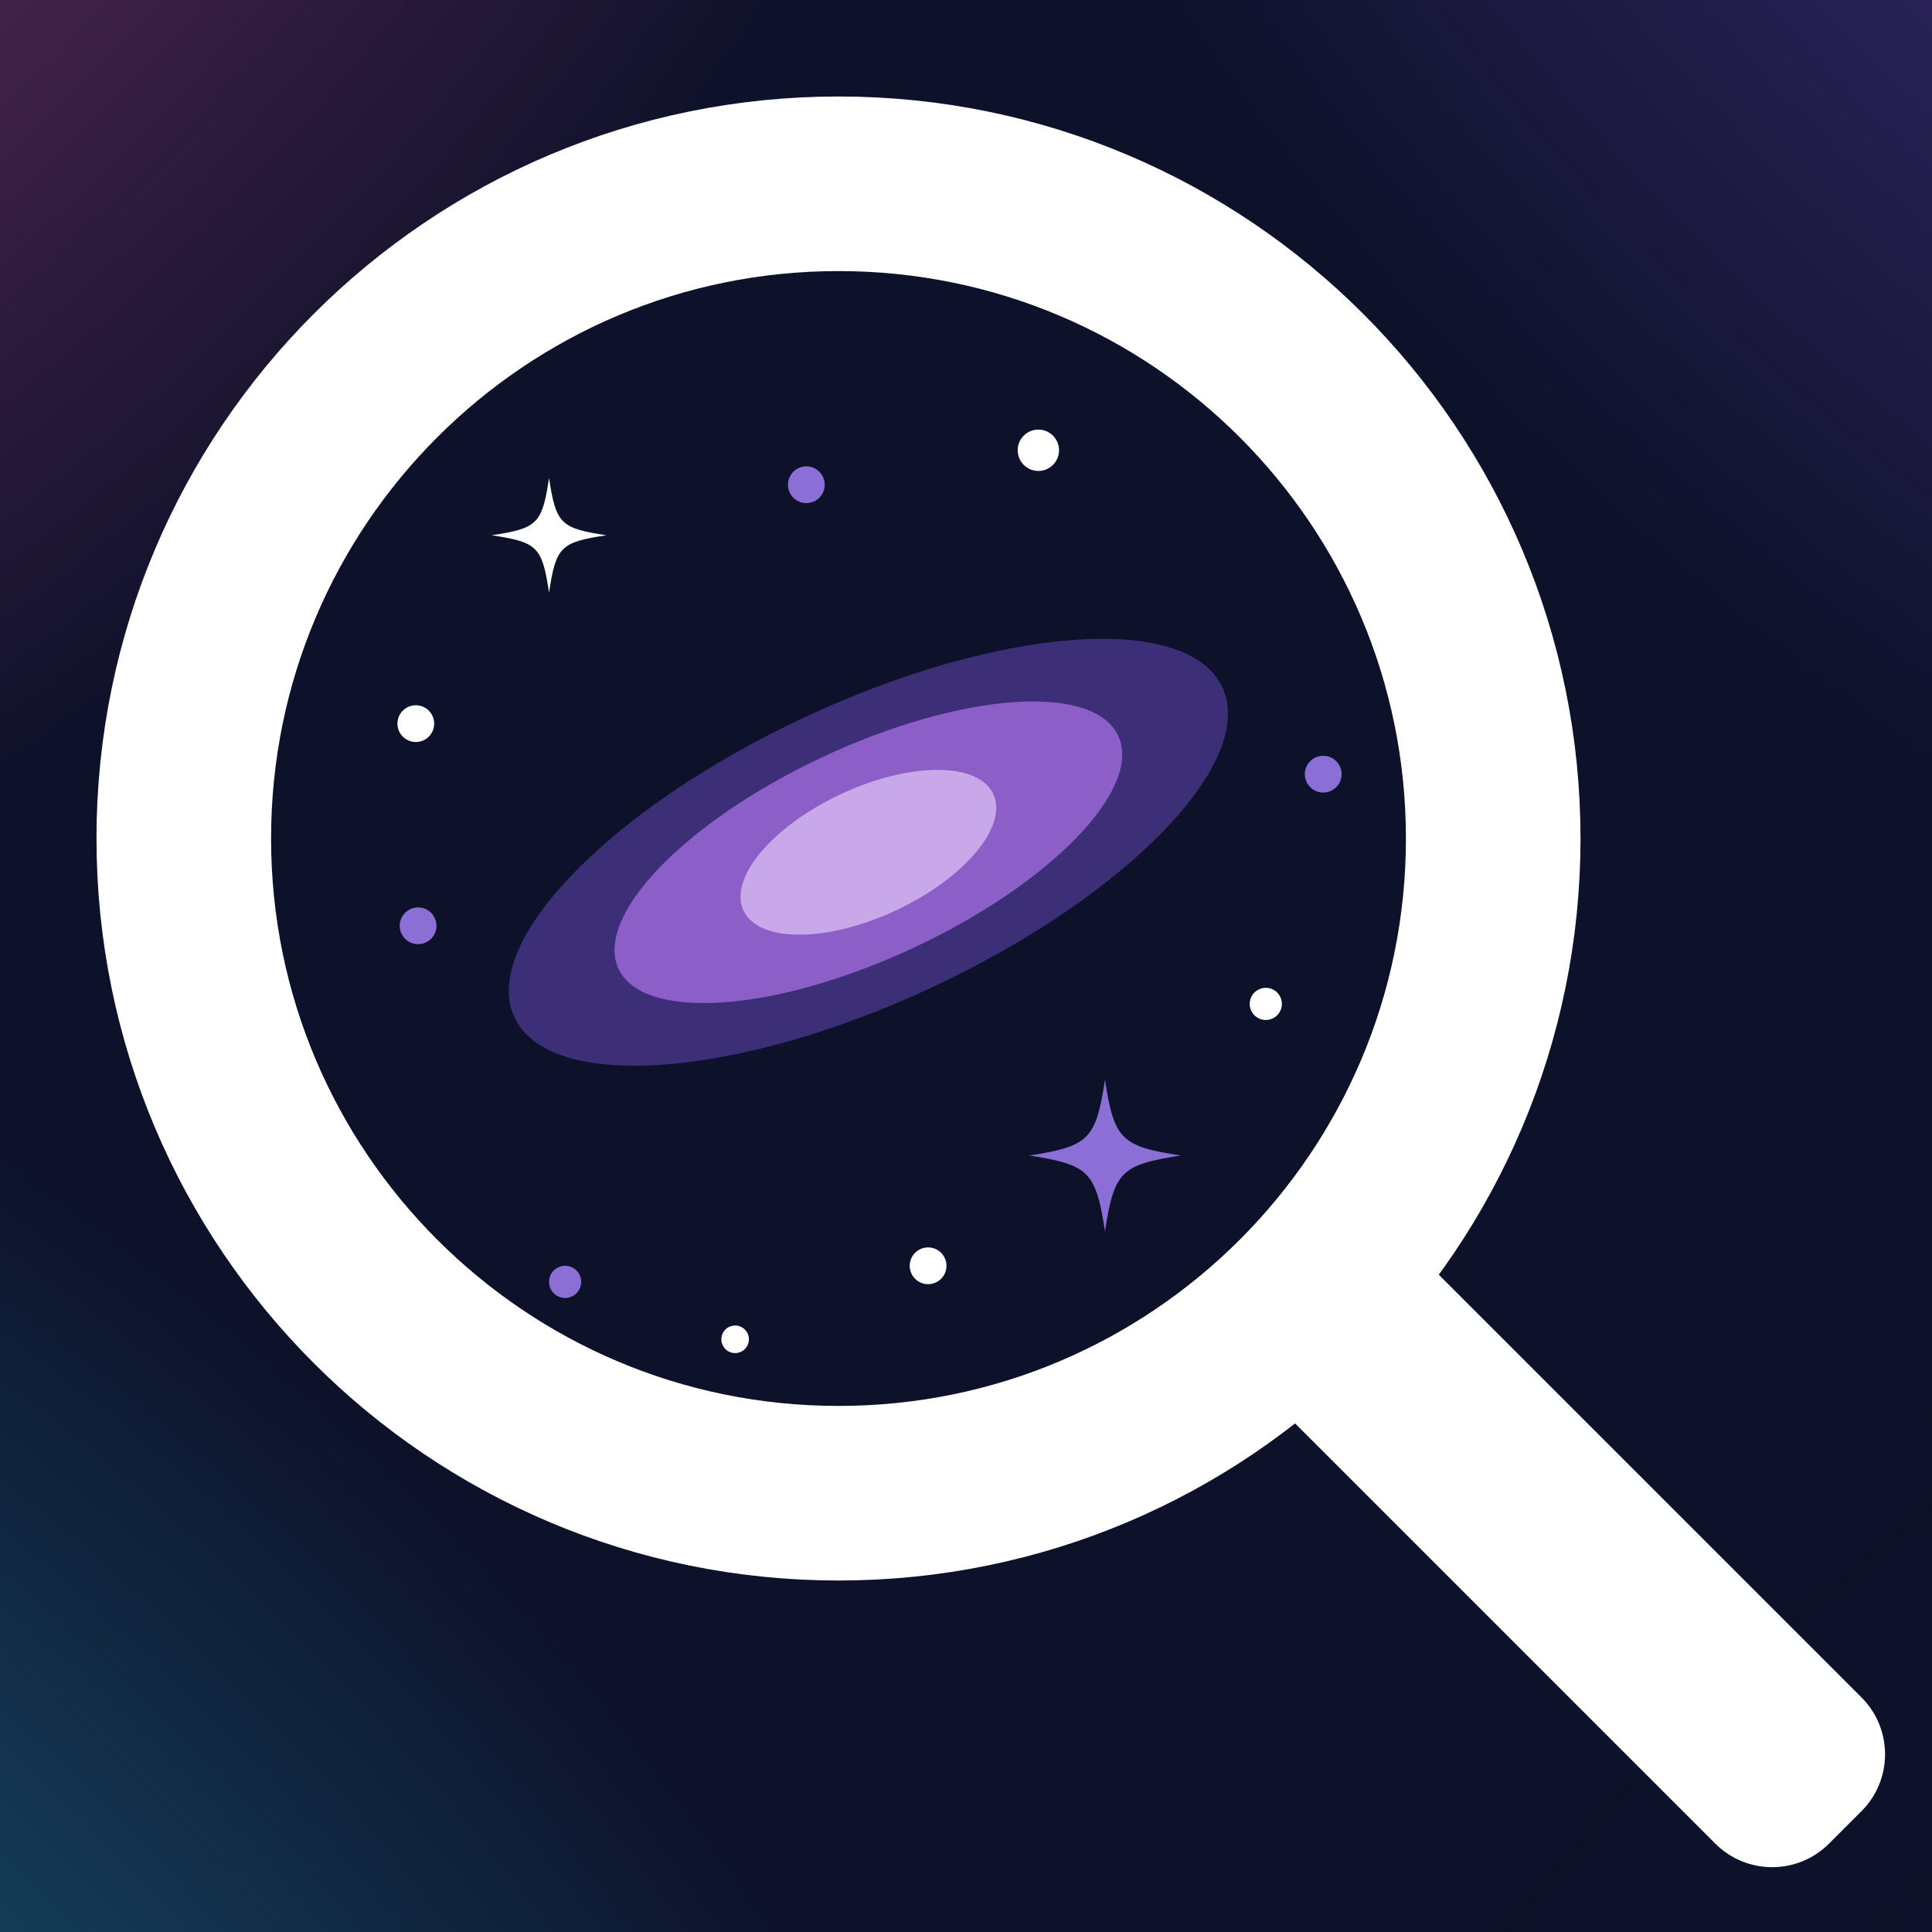
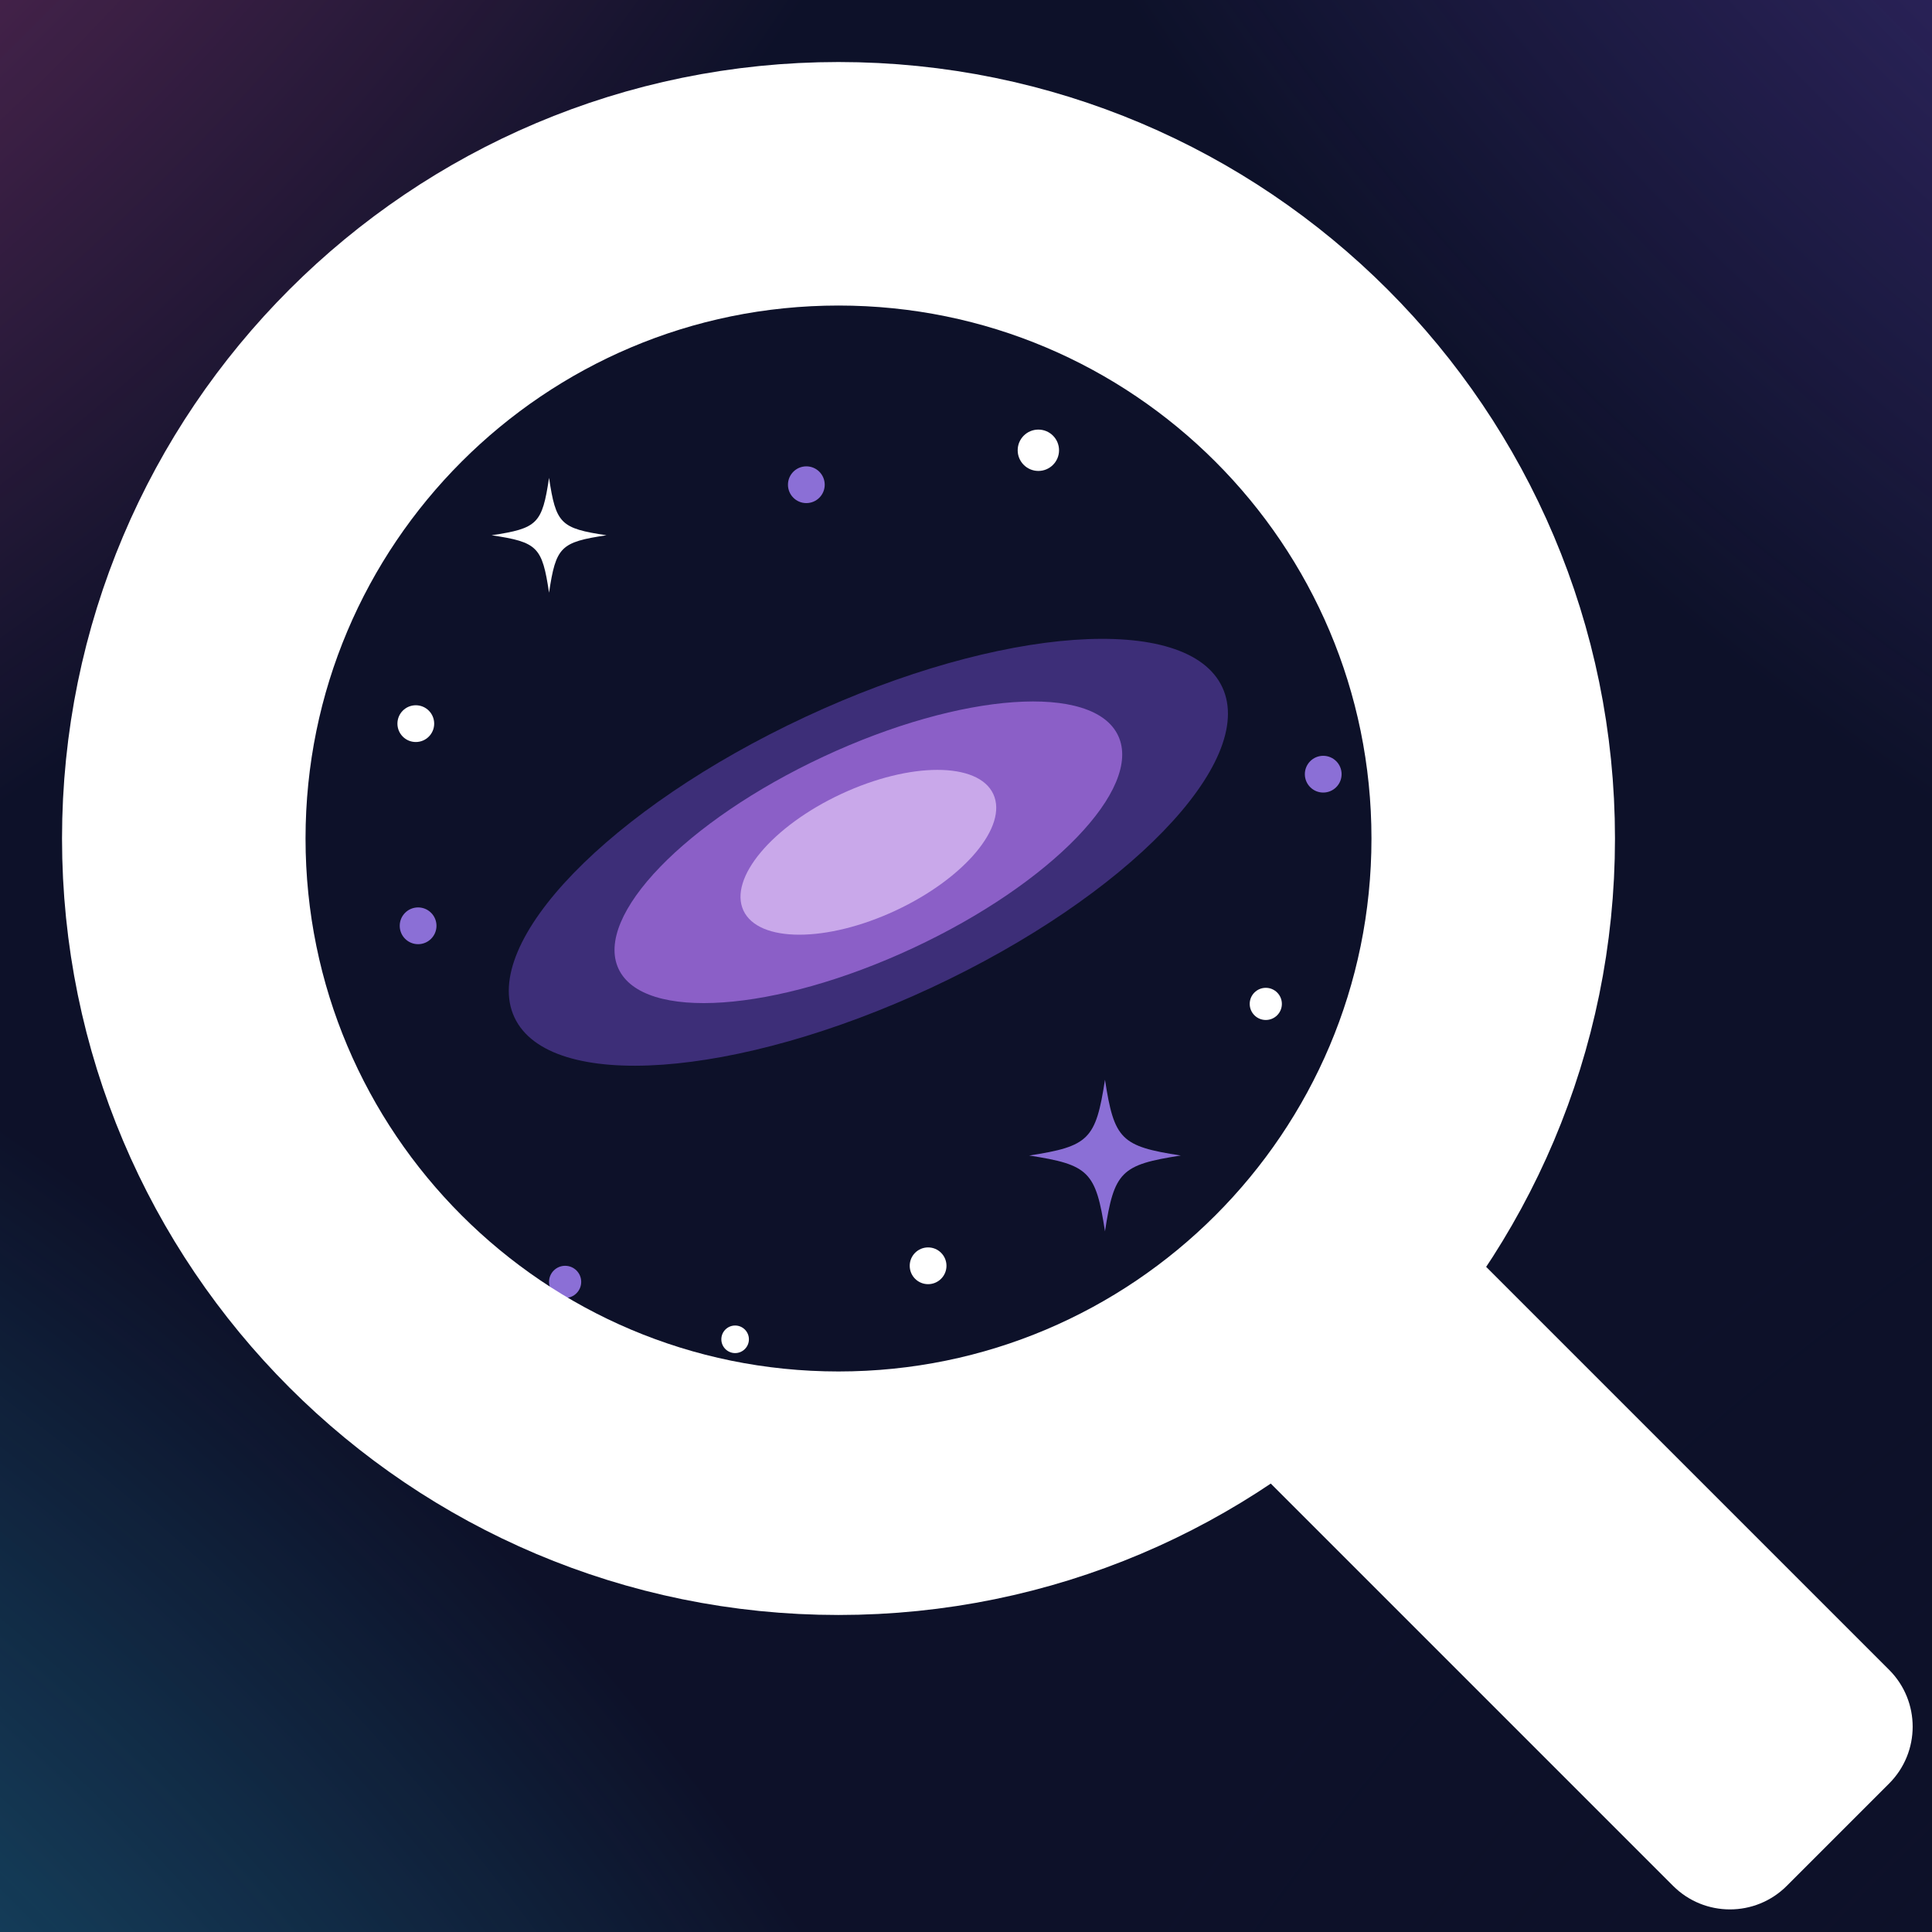
<svg xmlns="http://www.w3.org/2000/svg" viewBox="0 0 841 841">
  <defs>
    <radialGradient id="topLeft" cx="0%" cy="0%" r="90%">
      <stop offset="0%" stop-color="#FF5CB8" />
      <stop offset="100%" stop-color="#FF5CB8" stop-opacity="0" />
    </radialGradient>
    <radialGradient id="topRight" cx="100%" cy="0%" r="90%">
      <stop offset="0%" stop-color="#8B5CF6" />
      <stop offset="100%" stop-color="#8B5CF6" stop-opacity="0" />
    </radialGradient>
    <radialGradient id="bottomLeft" cx="0%" cy="100%" r="90%">
      <stop offset="0%" stop-color="#2DD4FF" />
      <stop offset="100%" stop-color="#2DD4FF" stop-opacity="0" />
    </radialGradient>
    <radialGradient id="bottomRight" cx="100%" cy="100%" r="90%">
      <stop offset="0%" stop-color="#0D1129" />
      <stop offset="100%" stop-color="#0D1129" stop-opacity="0" />
    </radialGradient>
  </defs>
  <rect width="841" height="841" fill="#0d1129" />
  <circle cx="0" cy="0" r="700" fill="url(#topLeft)" />
  <circle cx="841" cy="0" r="700" fill="url(#topRight)" />
  <circle cx="0" cy="841" r="700" fill="url(#bottomLeft)" />
  <circle cx="841" cy="841" r="700" fill="url(#bottomRight)" />
  <g fill="#ffffff">
    <circle cx="452" cy="196" r="9" />
    <circle cx="181" cy="315" r="8" />
    <circle cx="551" cy="437" r="7" />
    <circle cx="404" cy="551" r="8" />
    <circle cx="320" cy="583" r="6" />
  </g>
  <g fill="#8b6fd6">
    <circle cx="351" cy="211" r="8" />
    <circle cx="576" cy="337" r="8" />
    <circle cx="182" cy="403" r="8" />
    <circle cx="246" cy="558" r="7" />
  </g>
  <path d="M239 208 C242 228, 244 230, 264 233 C244 236, 242 238, 239 258 C236 238, 234 236, 214 233 C234 230, 236 228, 239 208 Z" fill="#ffffff" />
  <path d="M481 470 C485 496, 488 499, 514 503 C488 507, 485 510, 481 536 C477 510, 474 507, 448 503 C474 499, 477 496, 481 470 Z" fill="#8b6fd6" />
  <g transform="translate(378,371) rotate(-25)">
    <ellipse cx="0" cy="0" rx="170" ry="65" fill="#3d2e78" />
    <ellipse cx="0" cy="0" rx="120" ry="46" fill="#8b5fc7" />
    <ellipse cx="0" cy="0" rx="60" ry="28" fill="#c9a8ea" />
  </g>
  <g>
-     <circle cx="365" cy="365" r="285" fill="none" stroke="#ffffff" stroke-width="76" />
-     <rect x="460" y="600" width="360" height="90" rx="35" transform="rotate(45 630 700)" fill="#ffffff" />
+     <circle cx="365" cy="365" r="285" fill="none" stroke="#ffffff" stroke-width="106" />
+     <rect x="460" y="583" width="360" height="133" rx="35" transform="rotate(45 630 700)" fill="#ffffff" />
  </g>
</svg>
